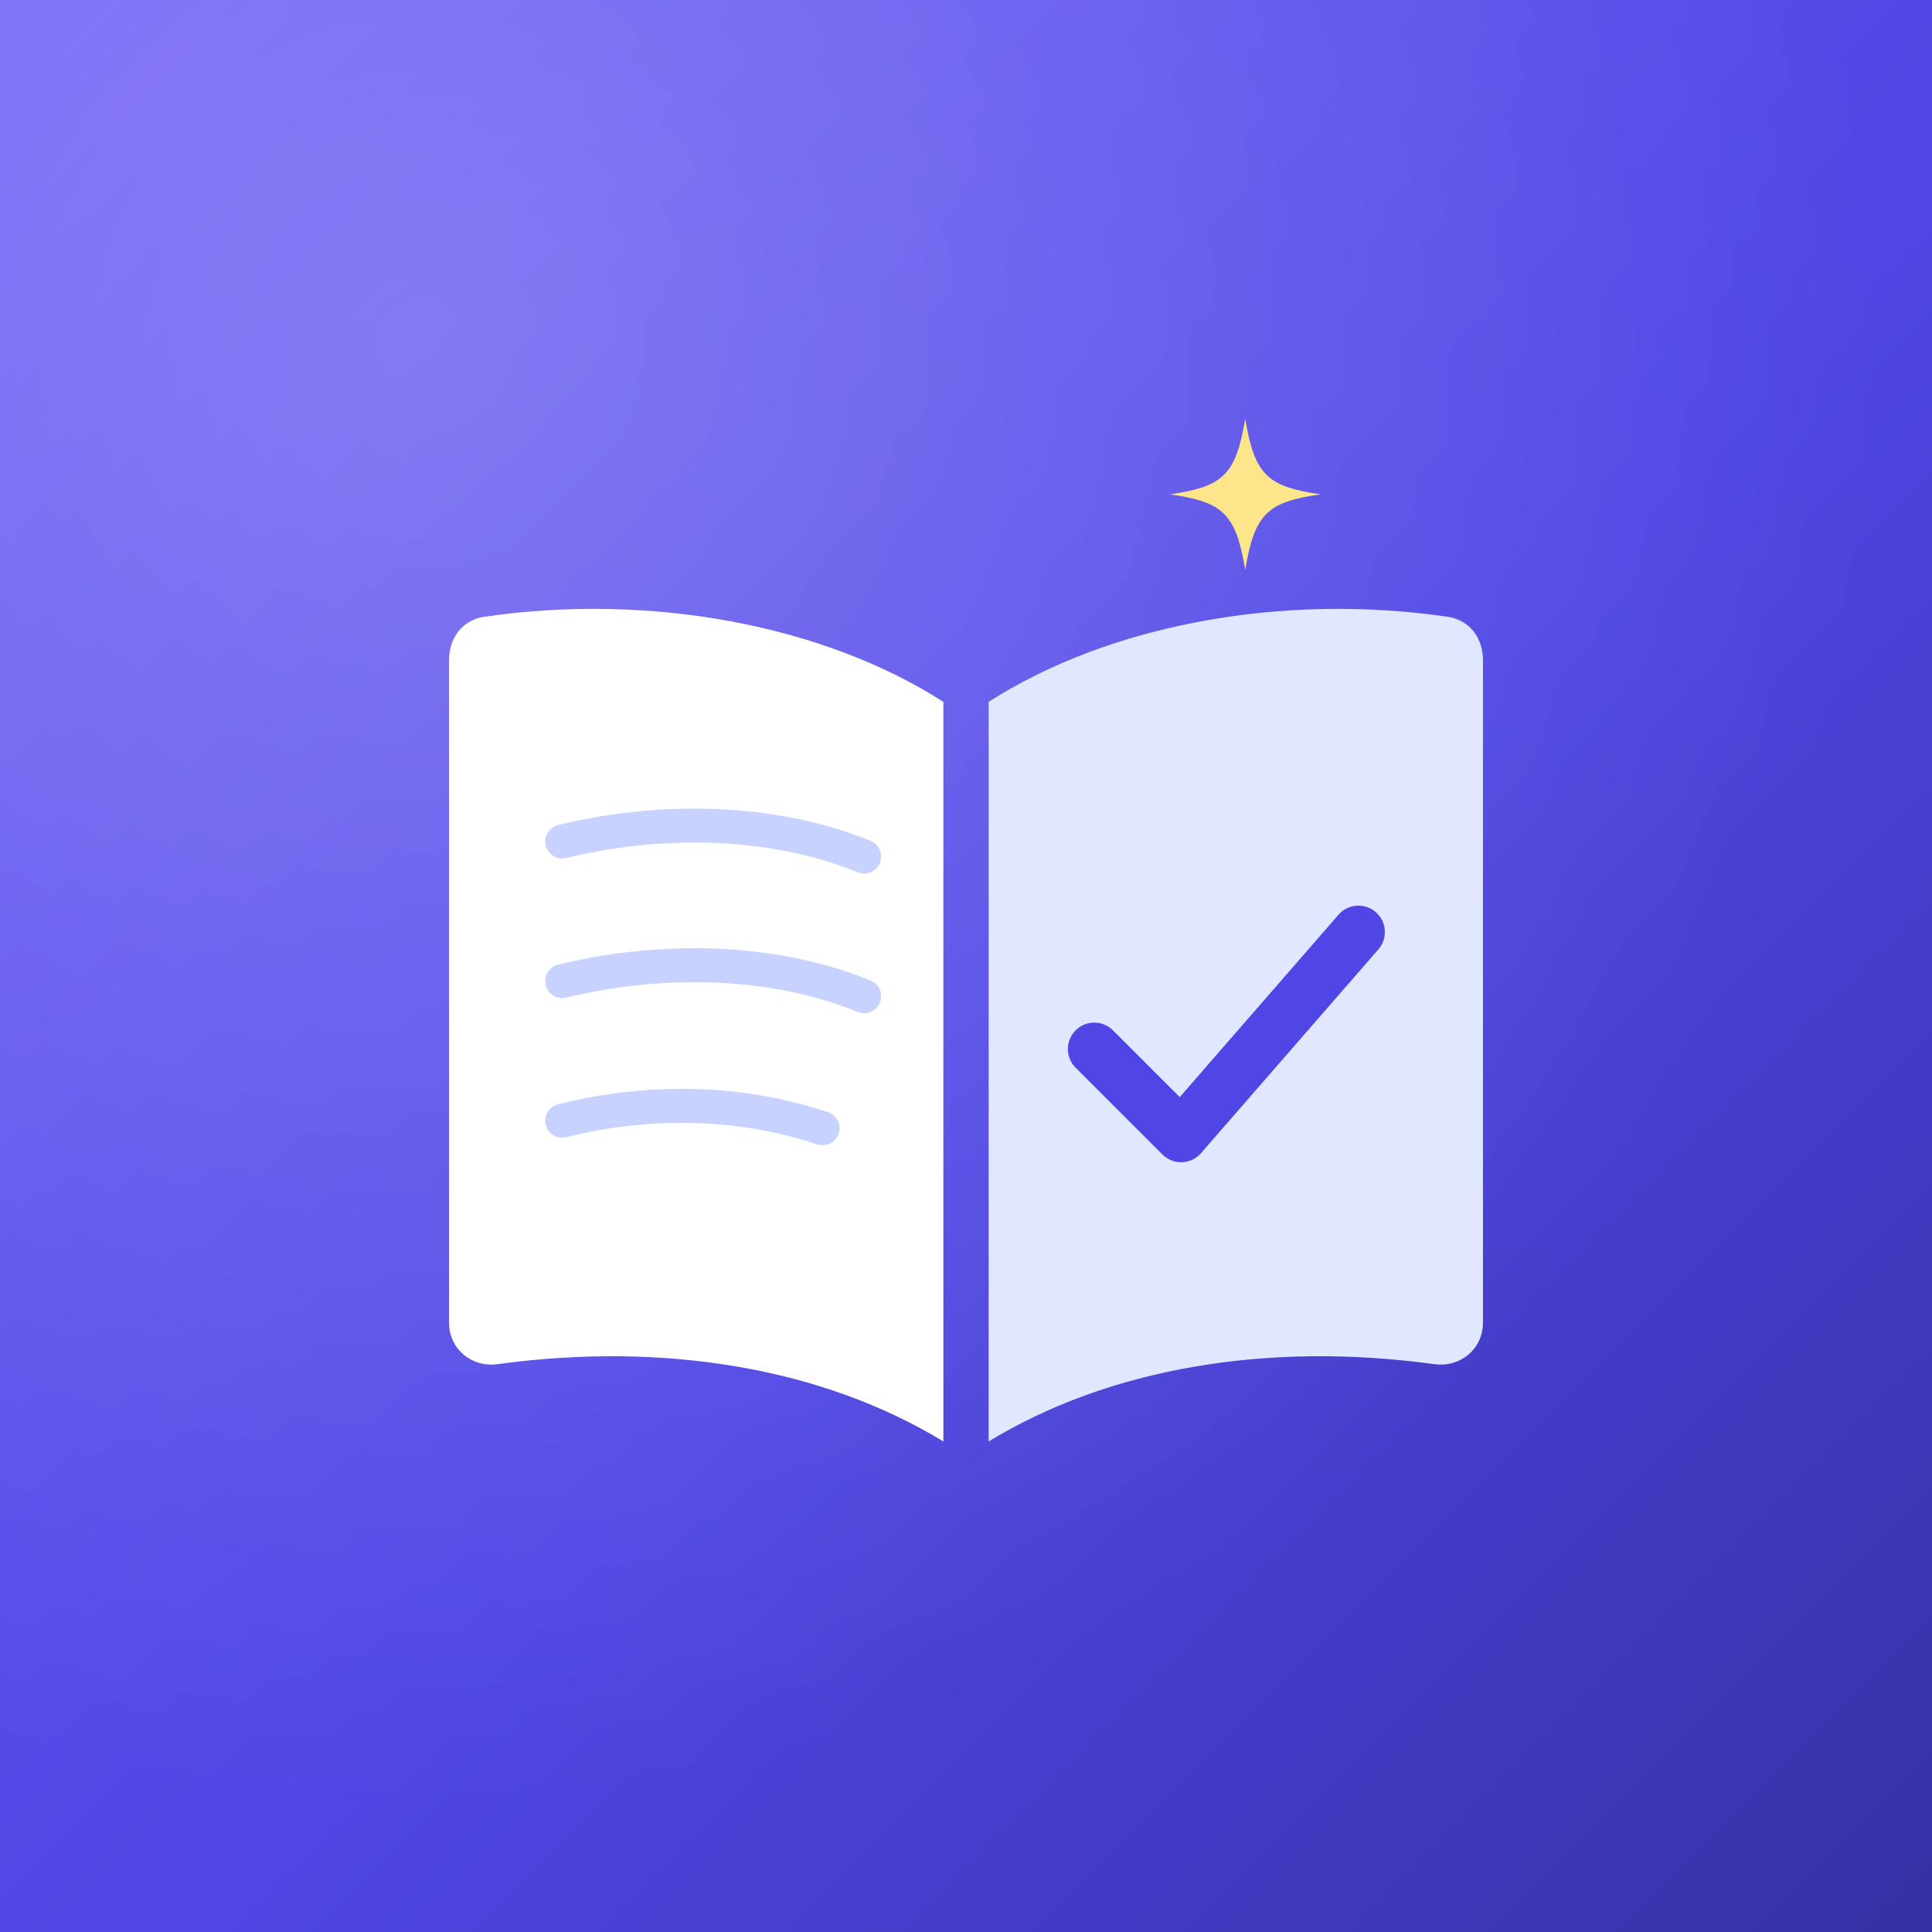
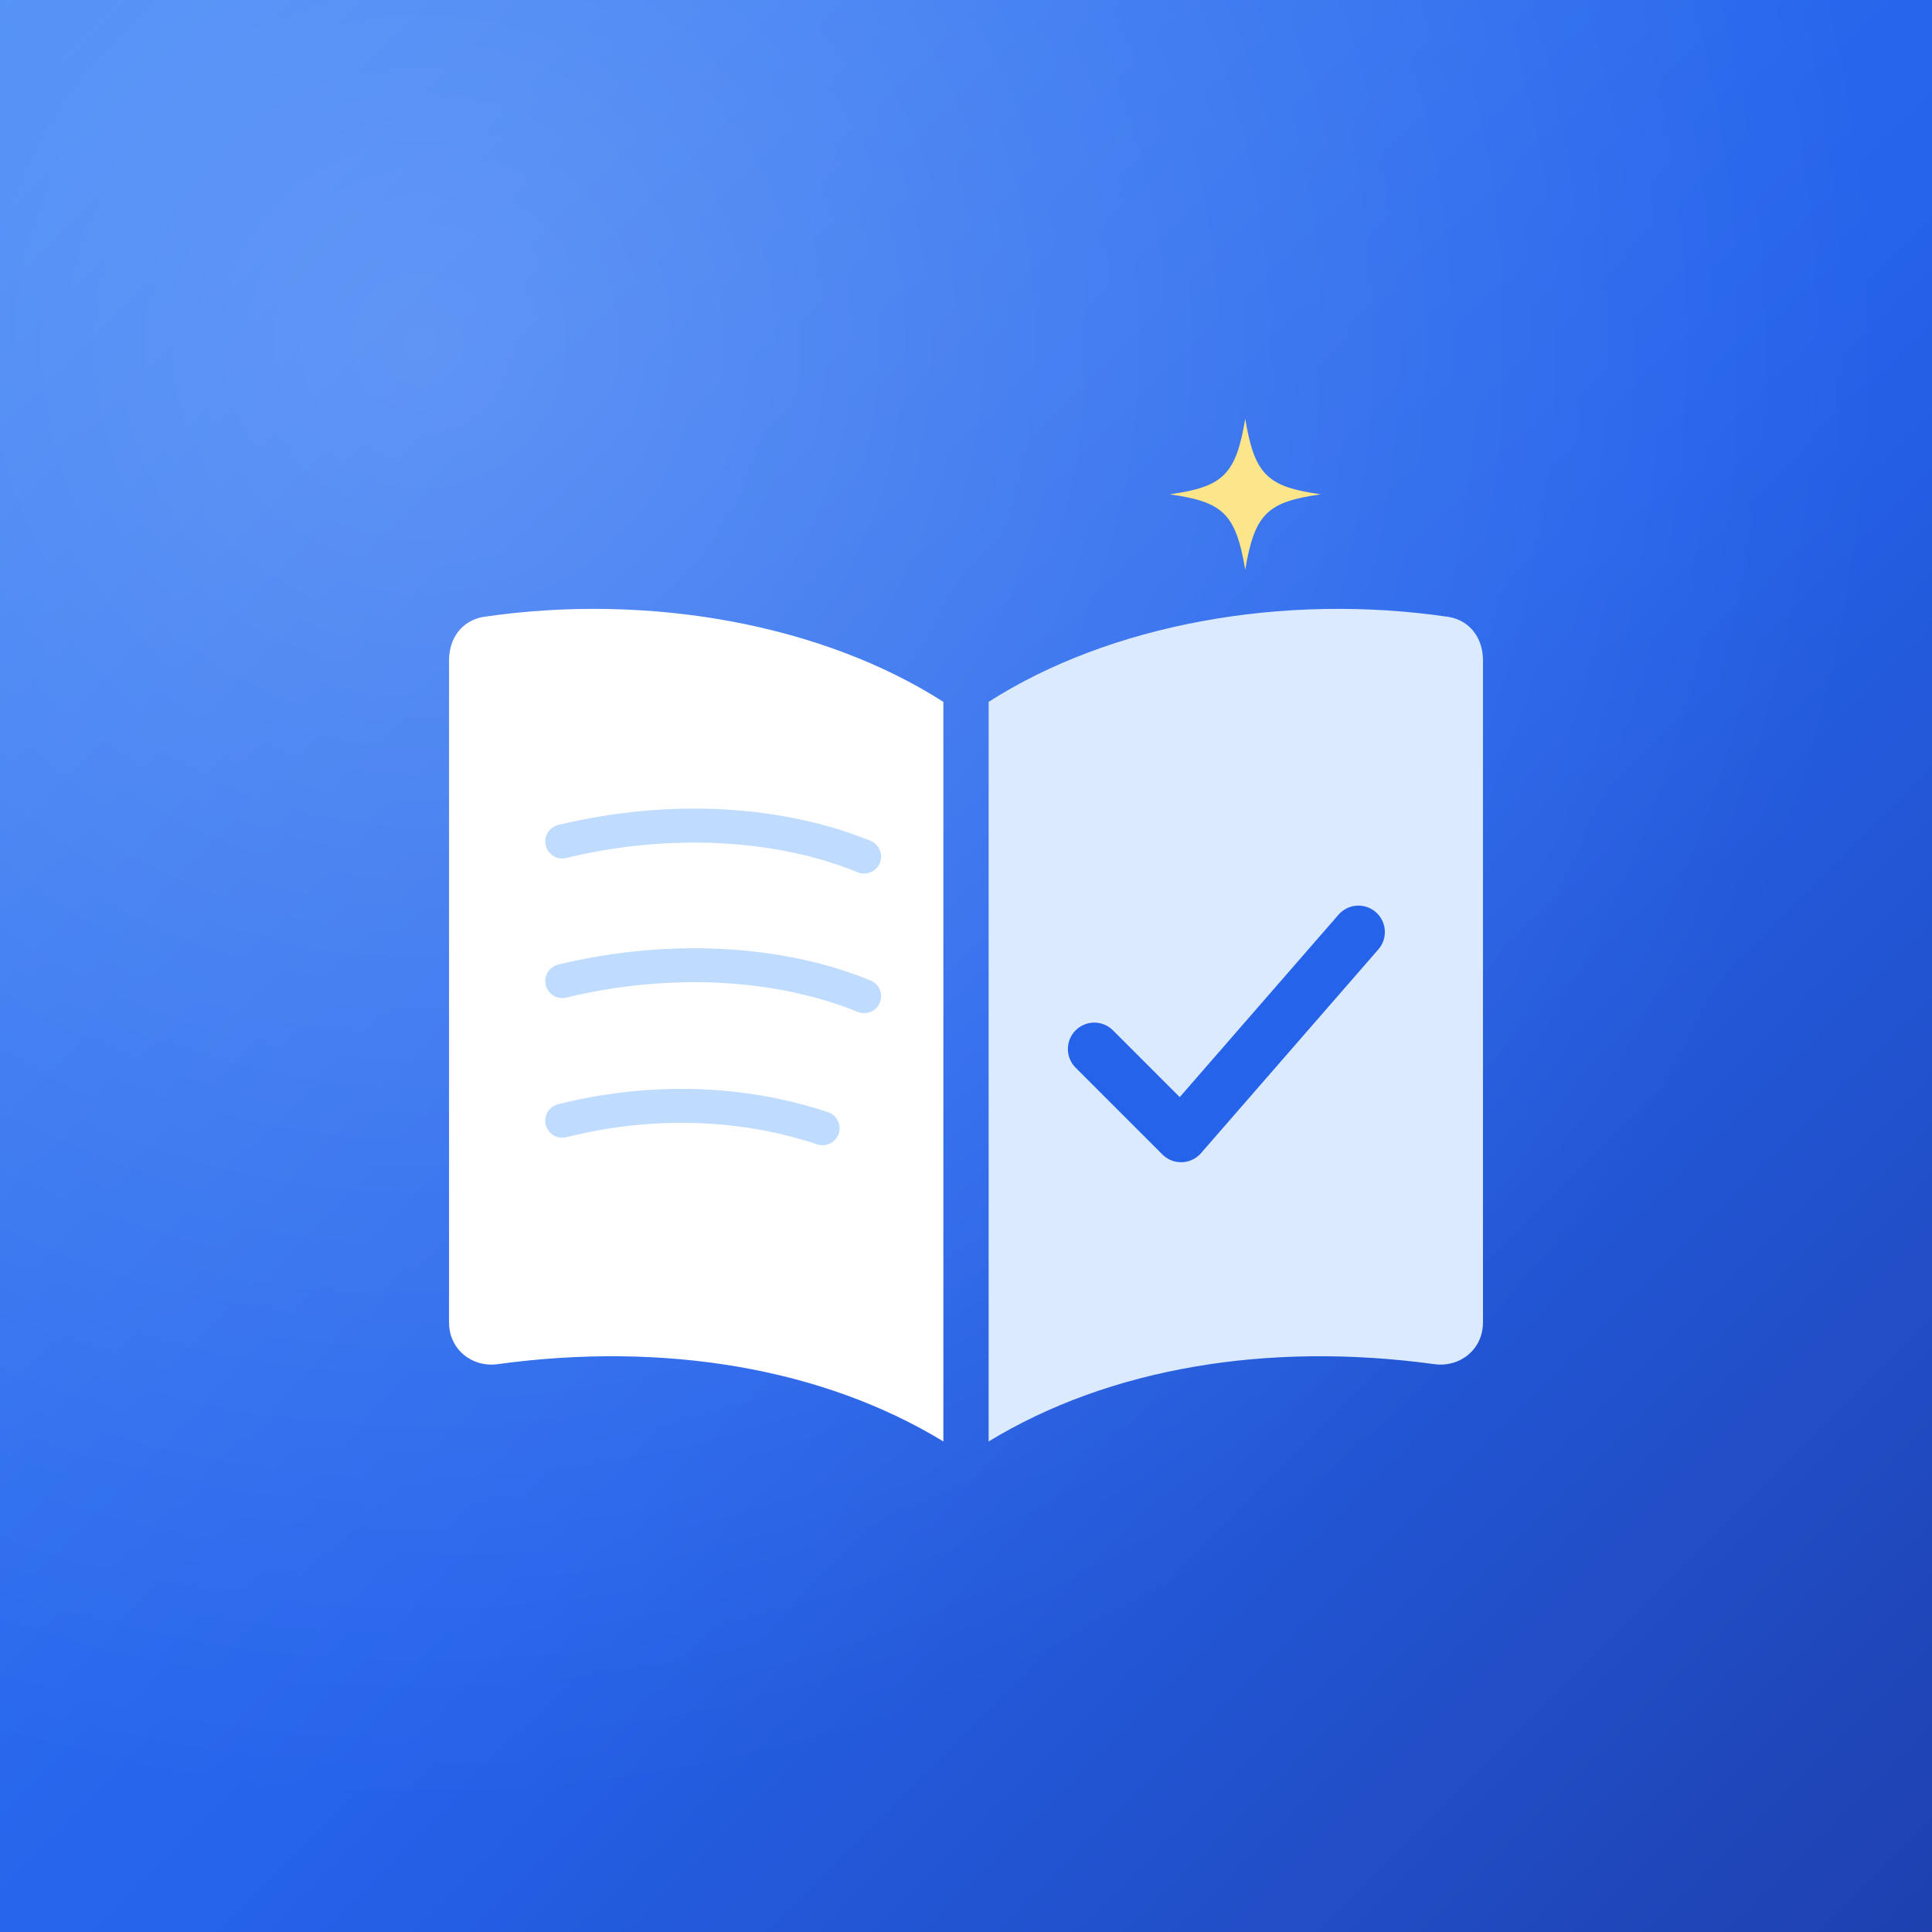
<svg xmlns="http://www.w3.org/2000/svg" viewBox="0 0 1024 1024" width="1024" height="1024">
  <defs>
    <linearGradient id="bg" x1="0" y1="0" x2="1" y2="1">
-       <stop offset="0" stop-color="#6D5DF6" />
-       <stop offset="0.55" stop-color="#4F46E5" />
-       <stop offset="1" stop-color="#3730A3" />
+       <stop offset="0" stop-color="#3B82F6" />
+       <stop offset="0.55" stop-color="#2563EB" />
+       <stop offset="1" stop-color="#1E40AF" />
    </linearGradient>
    <radialGradient id="glow" cx="0.22" cy="0.18" r="0.75">
      <stop offset="0" stop-color="#FFFFFF" stop-opacity="0.22" />
      <stop offset="1" stop-color="#FFFFFF" stop-opacity="0" />
    </radialGradient>
  </defs>
  <rect width="1024" height="1024" rx="0" fill="url(#bg)" />
  <rect width="1024" height="1024" rx="0" fill="url(#glow)" />
  <path d="M500 372 C 436 331 344 314 256 327 C 245 329 238 338 238 350 L 238 701 C 238 715 250 725 264 723 C 352 711 436 725 500 764 Z" fill="#FFFFFF" />
-   <path d="M524 372 C 588 331 680 314 768 327 C 779 329 786 338 786 350 L 786 701 C 786 715 774 725 760 723 C 672 711 588 725 524 764 Z" fill="#E0E7FF" />
-   <path d="M298 446 C 356 432 414 436 458 454" fill="none" stroke="#C7D2FE" stroke-width="18" stroke-linecap="round" />
-   <path d="M298 520 C 356 506 414 510 458 528" fill="none" stroke="#C7D2FE" stroke-width="18" stroke-linecap="round" />
-   <path d="M298 594 C 346 582 394 584 436 598" fill="none" stroke="#C7D2FE" stroke-width="18" stroke-linecap="round" />
-   <path d="M580 556 L 626 602 L 720 494" fill="none" stroke="#4F46E5" stroke-width="28" stroke-linecap="round" stroke-linejoin="round" />
+   <path d="M524 372 C 588 331 680 314 768 327 C 779 329 786 338 786 350 L 786 701 C 786 715 774 725 760 723 C 672 711 588 725 524 764 Z" fill="#DBEAFE" />
+   <path d="M298 446 C 356 432 414 436 458 454" fill="none" stroke="#BFDBFE" stroke-width="18" stroke-linecap="round" />
+   <path d="M298 520 C 356 506 414 510 458 528" fill="none" stroke="#BFDBFE" stroke-width="18" stroke-linecap="round" />
+   <path d="M298 594 C 346 582 394 584 436 598" fill="none" stroke="#BFDBFE" stroke-width="18" stroke-linecap="round" />
+   <path d="M580 556 L 626 602 L 720 494" fill="none" stroke="#2563EB" stroke-width="28" stroke-linecap="round" stroke-linejoin="round" />
  <path d="M660 222 C 665 252 672 258 700 262 C 672 266 665 272 660 302 C 655 272 648 266 620 262 C 648 258 655 252 660 222 Z" fill="#FDE68A" />
</svg>
